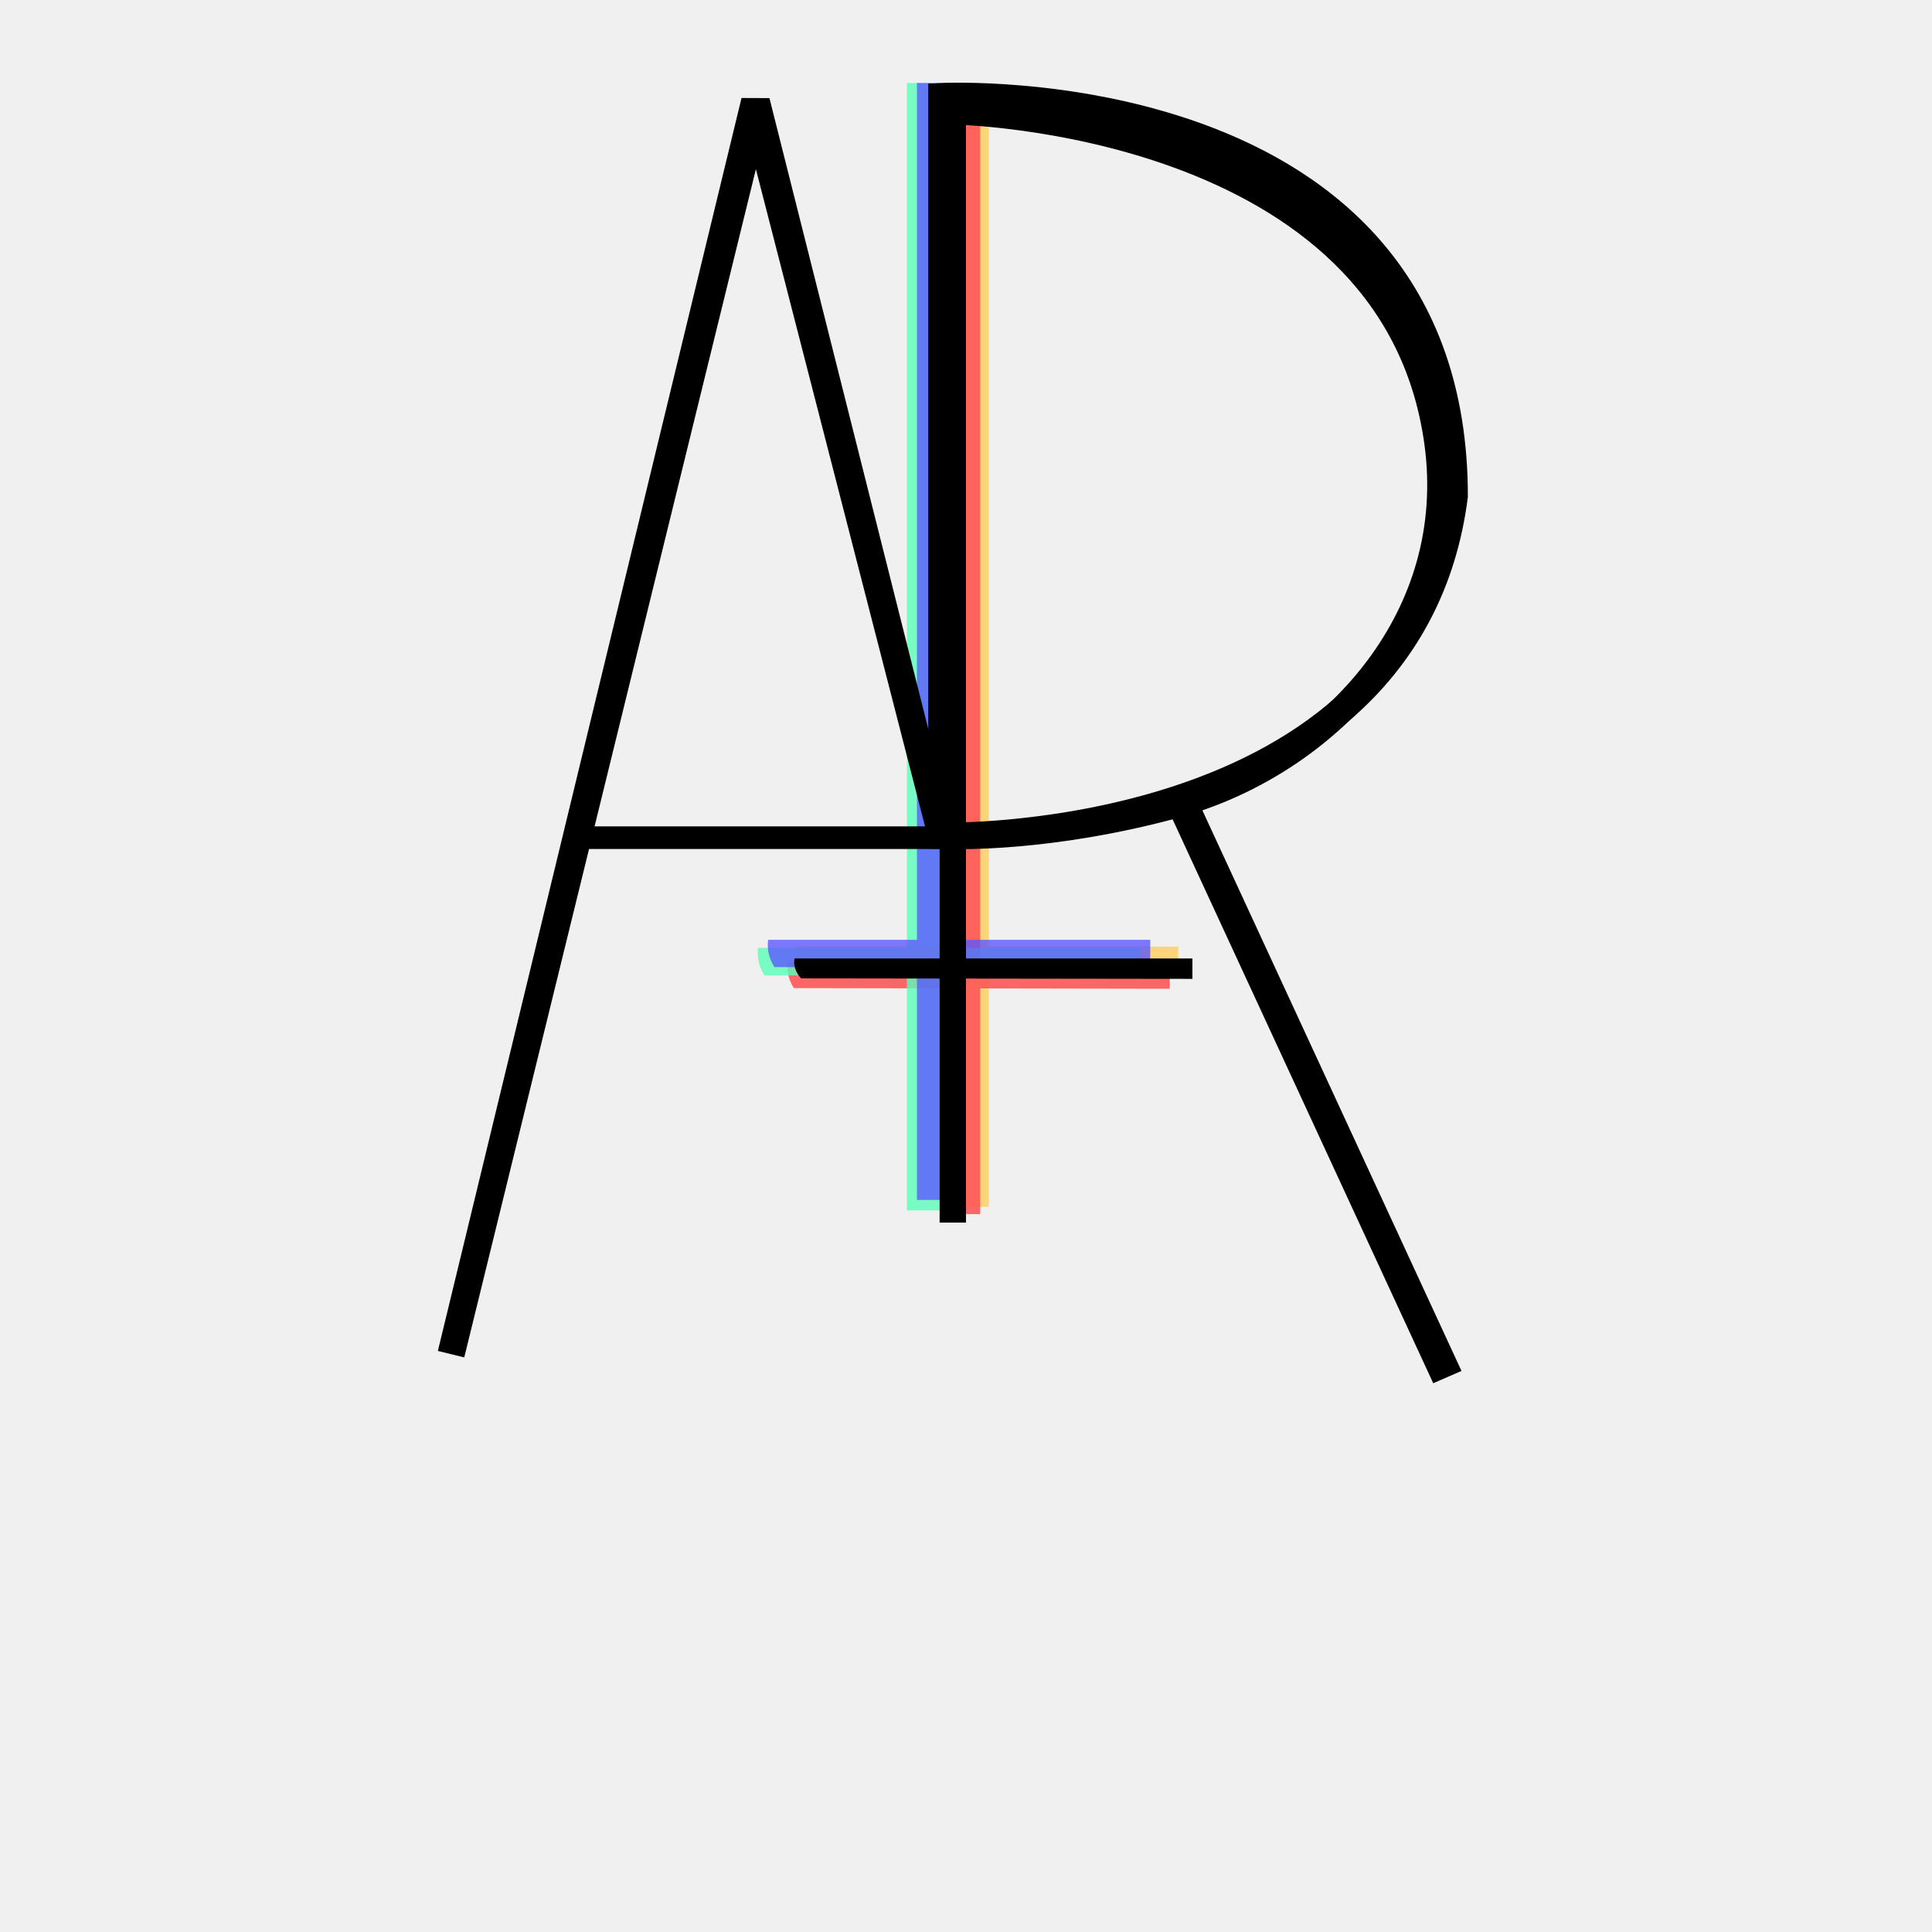
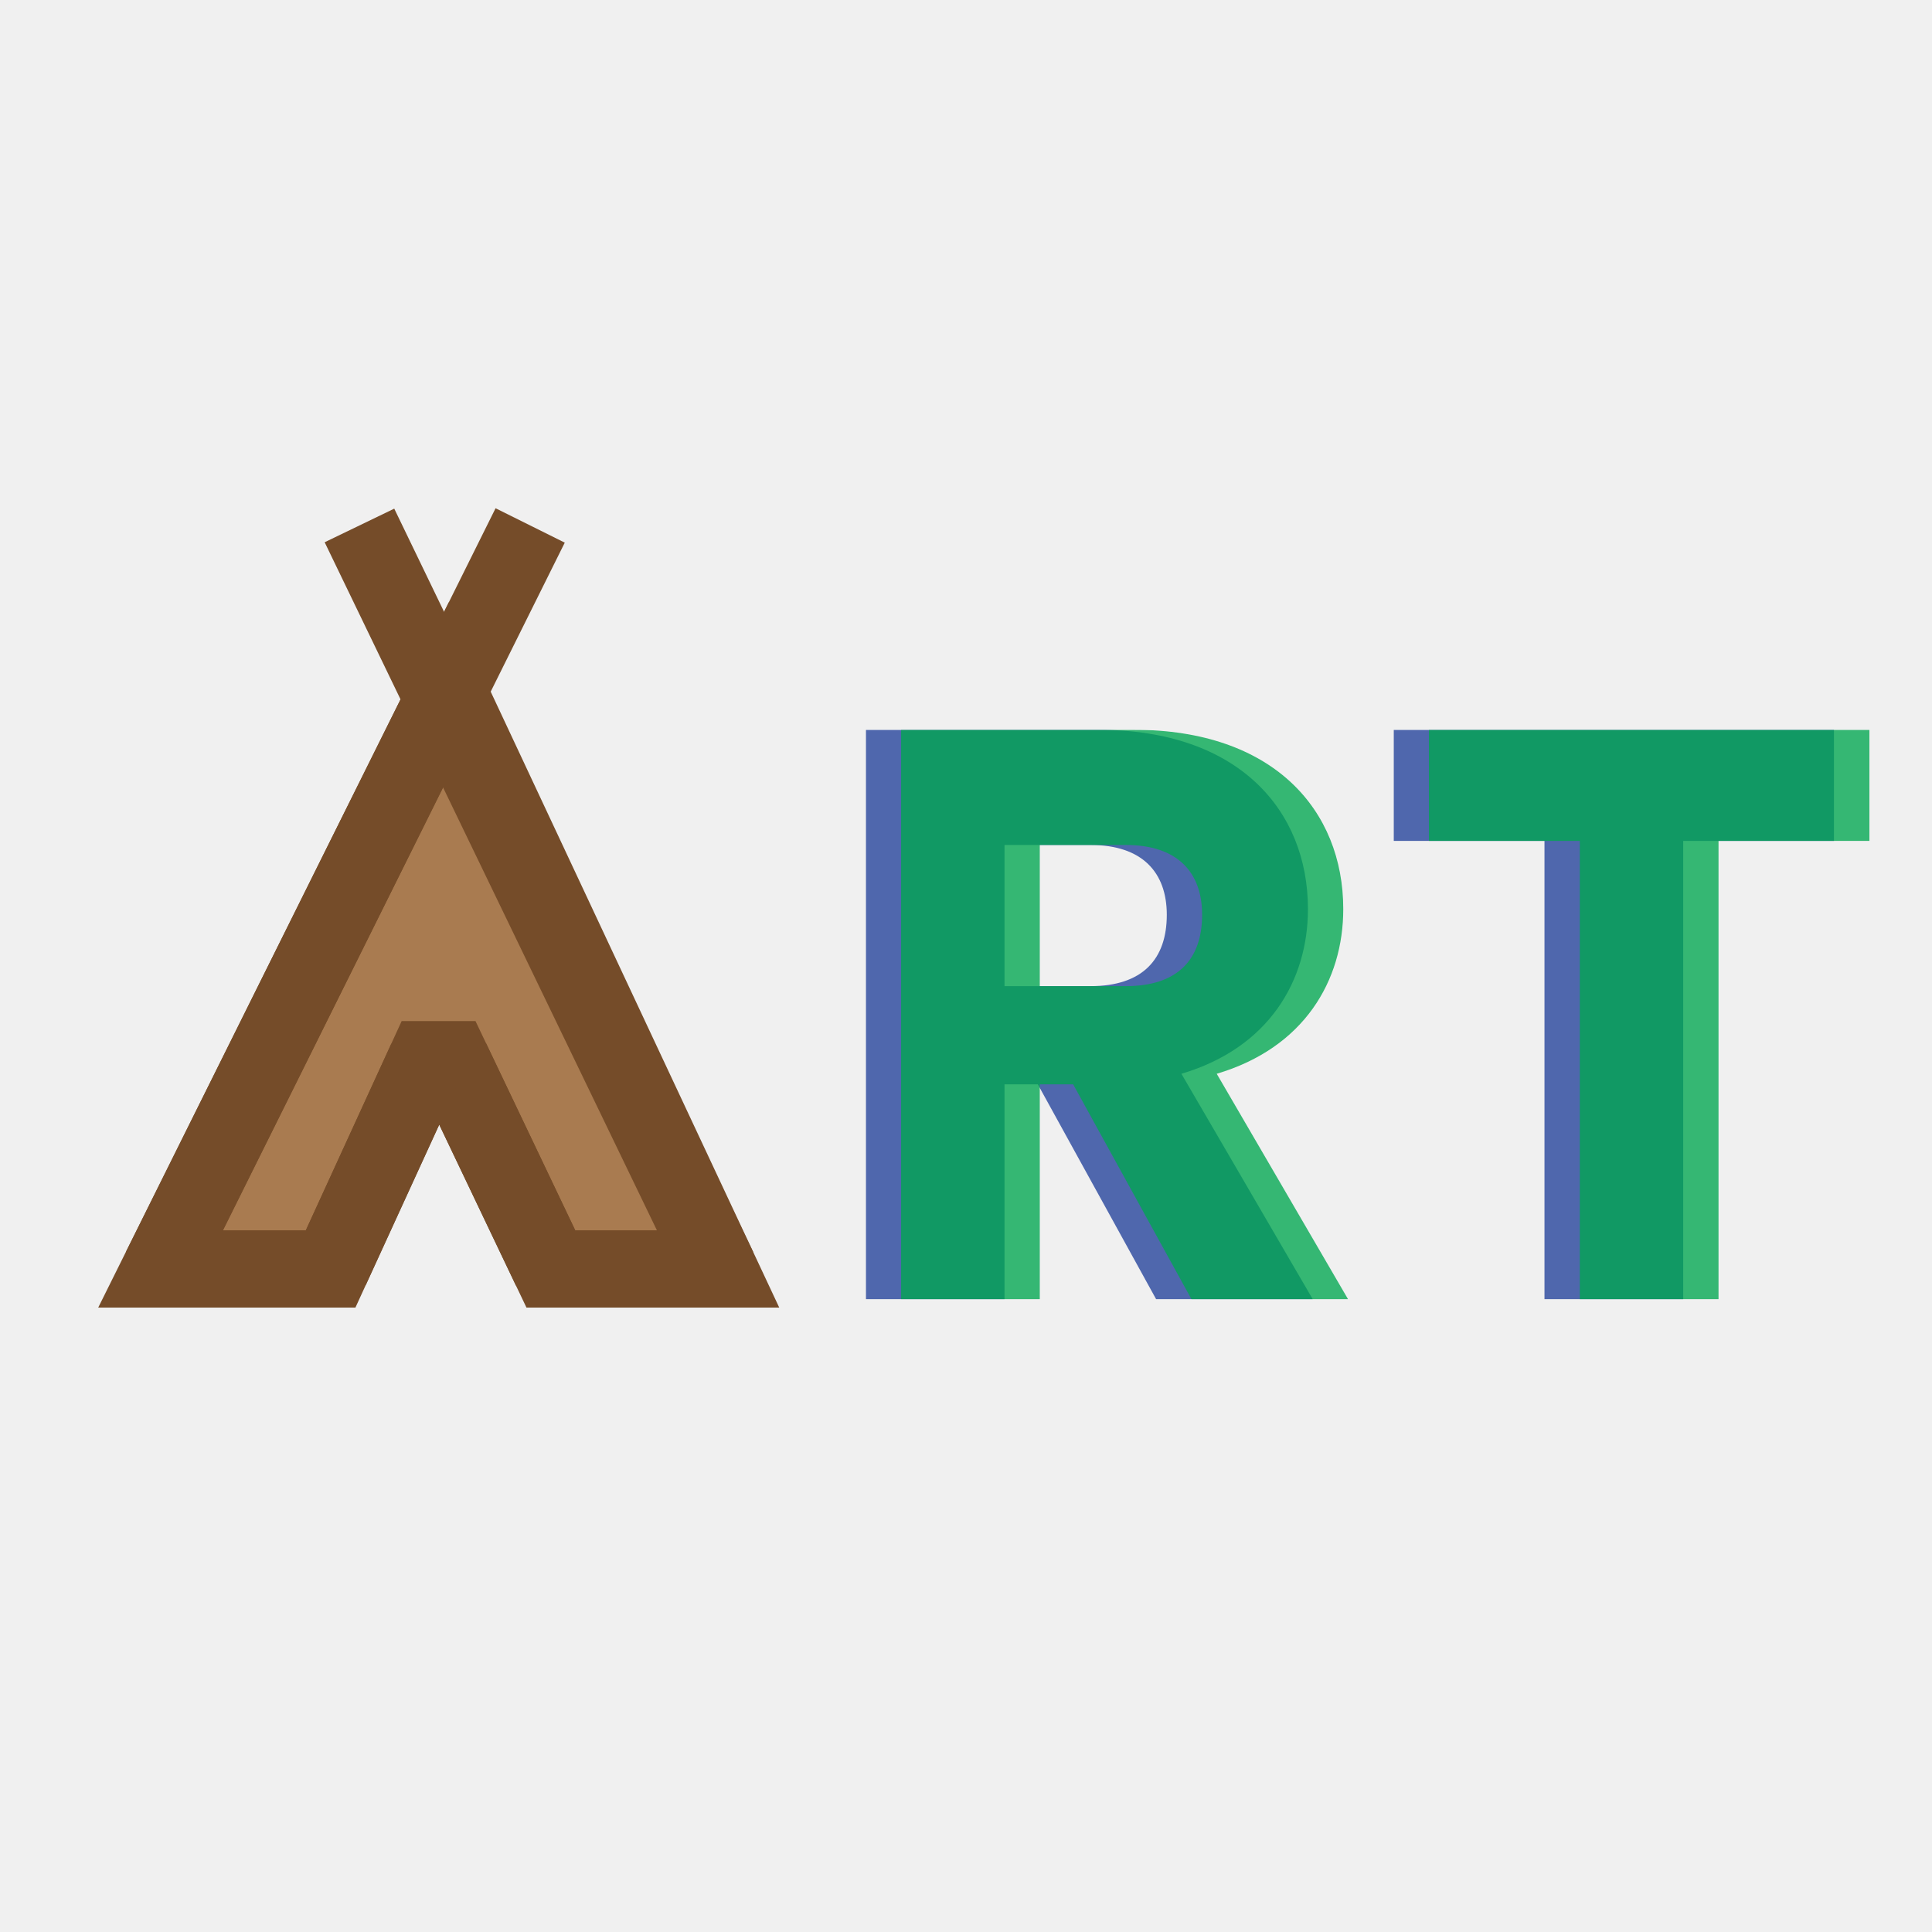
- <svg xmlns="http://www.w3.org/2000/svg" version="1.1" x="0px" y="0px" viewBox="0 0 512 512" style="enable-background:new 0 0 512 512;" xml:space="preserve">
-   <style type="text/css">
- 	.st0{display:none;}
- 	.st1{display:inline;fill:none;stroke:#000000;stroke-width:0.363;stroke-miterlimit:1;}
- 	.st2{display:inline;}
- 	.st3{fill:#FFFFFF;}
- 	.st4{opacity:0.79;fill:#FFCC5A;}
- 	.st5{opacity:0.89;fill:#FF5555;}
- 	.st6{opacity:0.79;fill:#5AFFB8;}
- 	.st7{opacity:0.79;fill:#5B57FF;}
- 	.st8{fill:none;}
- 	.st9{fill:none;stroke:#000000;stroke-width:7;stroke-miterlimit:10;}
- </style>
-   <g id="Layer_1" class="st0">
-     <path class="st1" d="M172,133L81,395h6l45-131h65l7,131h7c-2.67-43.67-5.33-87.33-8-131s-5.33-87.33-8-131   C187.33,133,179.67,133,172,133z" />
-     <polygon class="st1" points="174,138 134,256 197,256 191,138  " />
-     <polyline class="st1" points="202.51,256 203,133 209,133 211,395  " />
-     <path class="st1" d="M209,133l0.04,5c40.27,6.76,60.96,14,72.96,59c-1,32-11,50-72,59v8l84,131h9l-88-131   c45.25-8.39,73-18,73.94-66.32c0.01-0.68,0.05-0.91-0.03-1.35C281,152,256.12,140.88,211,133" />
-   </g>
-   <g id="Layer_2" class="st0">
-     <g class="st2">
-       <g>
-         <path class="st3" d="M436.6,533.6c-125.23,0-250.43,0-375.6,0c0-190.23,0-380.43,0-570.6c125.23,0,250.43,0,375.6,0     C436.6,153.23,436.6,343.43,436.6,533.6z M253.95,497.3c3.96,0.51,7.45-2.79,7.45-6.28c0-49.8,0-99.61,0.01-149.41     c0-1.54,0.13-3.09,0.22-4.89c12.2,0,24,0.02,35.8-0.01c3.49-0.01,4.59-1.55,3.66-5.46c-13.04,0-26.18,0-39.39,0     c0-42.74,0-85.07,0-127.66c2.18,0,4.08,0.16,5.96-0.03c8.53-0.87,17.19-0.26,25.58-2.75c3.87-1.15,7.99-1.43,11.98-2.18     c0.61-0.11,1.19-0.55,1.73-0.92c2.21-1.55,5.87-0.82,6.96,1.53c0.8,1.7,1.35,3.52,2,5.29c1.35,3.65,2.51,7.39,4.08,10.94     c2.68,6.02,5.72,11.89,8.43,17.9c2.17,4.82,4.06,9.76,6.1,14.63c1.39,3.32,2.84,6.61,4.22,9.93c1.36,3.27,2.6,6.6,4.03,9.84     c1.63,3.69,3.46,7.29,5.13,10.96c0.87,1.91,1.51,3.92,2.4,5.81c1.48,3.15,3.2,6.18,4.58,9.37c1.48,3.41,2.49,7.03,4.06,10.39     c2.7,5.81,5.84,11.42,8.46,17.26c1.98,4.41,3.46,9.05,5.1,13.62c0.89,2.47,3.19,2.05,4.44,1.41c1.17-0.6,2.09-2.61,2.2-4.07     c0.11-1.35-0.97-2.81-1.59-4.19c-1.76-3.91-3.56-7.81-5.33-11.71c-0.7-1.55-1.37-3.11-2.06-4.67c-1.42-3.18-2.9-6.33-4.25-9.54     c-0.85-2.02-1.41-4.17-2.28-6.19c-1.61-3.72-3.35-7.39-5.02-11.08c-1.06-2.33-2.05-4.7-3.14-7.02c-1.27-2.7-2.73-5.31-3.88-8.06     c-1.46-3.5-2.59-7.13-4.05-10.63c-1.65-3.96-3.5-7.83-5.26-11.74c-0.73-1.63-1.4-3.3-2.17-4.92c-1.6-3.38-3.39-6.69-4.83-10.14     c-1.33-3.19-2.09-6.63-3.48-9.79c-2.7-6.12-5.65-12.12-8.52-18.16c-1.67-3.51-3.39-7-5.22-10.75c1.07-0.25,2.17-0.31,3.1-0.74     c3.49-1.62,6.98-3.27,10.37-5.09c3.64-1.95,7.26-3.97,10.71-6.23c2.86-1.88,5.49-4.11,8.18-6.26c4.04-3.22,8.15-6.37,11.99-9.81     c2.81-2.51,5.43-5.29,7.78-8.23c2.26-2.82,4.11-5.98,6.06-9.04c1.4-2.2,2.71-4.45,3.99-6.72c1.03-1.83,2.13-3.66,2.89-5.61     c0.92-2.38,1.5-4.88,2.25-7.33c1.06-3.43,2.9-6.82,3.06-10.29c0.54-11.55,1.75-23.24-3.24-34.33c-1.53-3.41-2.51-7.07-3.96-10.52     c-0.7-1.65-1.87-3.11-2.93-4.58c-1.84-2.56-3.74-5.08-5.67-7.57c-2.58-3.34-4.92-6.92-7.87-9.89c-4.27-4.3-8.9-8.27-13.55-12.16     c-2.48-2.07-5.13-4.2-8.07-5.4c-5.21-2.13-9.38-6.05-15.12-7.43c-5.2-1.25-9.9-4.46-14.98-6.39c-4.18-1.58-8.56-2.72-12.92-3.73     c-5.85-1.36-11.77-2.46-17.67-3.59c-3.46-0.66-6.93-1.5-10.43-1.69c-5.25-0.29-10.52-0.07-15.87-0.07     c-0.05,0.47-0.12,0.85-0.13,1.23c-0.87,29.51,1.27,59.05-1.47,88.54c-0.78,8.33-0.25,16.79-0.27,25.19c-0.03,17-0.01,34-0.03,51     c0,1.19-0.23,2.38-0.35,3.57c-0.3,0.03-0.6,0.05-0.9,0.08c-0.77-2.3-1.6-4.57-2.28-6.89c-0.33-1.13-0.22-2.4-0.57-3.52     c-0.93-2.93-2.19-5.76-2.96-8.72c-0.93-3.58-1.49-7.25-2.22-10.89c-0.08-0.38-0.28-0.74-0.4-1.12c-1-3.17-2.07-6.32-2.95-9.52     c-0.83-3.05-1.37-6.19-2.18-9.25c-1.02-3.84-2.18-7.65-3.27-11.48c-0.14-0.48-0.14-1-0.29-1.47c-1.04-3.27-2.25-6.5-3.12-9.81     c-0.99-3.79-1.73-7.65-2.51-11.49c-0.43-2.13-0.56-4.34-1.08-6.44c-1-3.99-2.2-7.93-3.3-11.89c-0.11-0.38-0.03-0.82-0.17-1.18     c-1.03-2.74-2.24-5.41-3.12-8.2c-1.32-4.16-2.43-8.39-3.58-12.6c-1.22-4.45-2.4-8.91-3.57-13.38c-1.23-4.68-2.48-9.36-3.62-14.06     c-1.29-5.33-2.71-10.65-3.55-16.06c-0.37-2.39-0.86-4.18-3.21-5.25c-0.8,0.74-2.03,1.37-2.38,2.31     c-1.33,3.64-2.8,7.32-3.41,11.12c-0.77,4.78-2.19,9.3-3.62,13.89c-1.33,4.28-2.08,8.75-3,13.15c-0.78,3.71-1.45,7.44-2.17,11.15     c-0.06,0.29-0.12,0.59-0.21,0.87c-1.03,2.93-2.3,5.8-3.06,8.8c-0.93,3.73-1.44,7.57-2.13,11.36c-0.05,0.29-0.07,0.6-0.15,0.88     c-1.13,3.93-2.32,7.84-3.39,11.79c-0.81,3.01-1.42,6.07-2.21,9.08c-0.98,3.73-2.06,7.43-3.07,11.14     c-0.16,0.57-0.14,1.2-0.32,1.77c-1.05,3.35-2.31,6.65-3.15,10.06c-0.92,3.75-1.46,7.6-2.17,11.41c-0.05,0.29-0.2,0.56-0.29,0.85     c-1.06,3.56-2.2,7.09-3.13,10.68c-0.82,3.18-1.37,6.44-2.11,9.64c-0.55,2.37-1.13,4.74-1.86,7.05c-0.92,2.93-2.21,5.75-2.98,8.71     c-1.18,4.59-2.01,9.28-3.08,13.91c-1.15,5.02-2.49,10-3.58,15.03c-0.85,3.9-1.45,7.86-2.16,11.79c-0.07,0.39-0.09,0.8-0.21,1.18     c-1.03,3.3-2.2,6.55-3.08,9.89c-0.85,3.2-1.37,6.48-2.11,9.71c-0.56,2.44-1.18,4.87-1.88,7.28c-1.03,3.55-2.35,7.04-3.19,10.63     c-0.93,3.96-1.47,8.01-2.18,12.03c-0.03,0.19-0.1,0.38-0.15,0.57c-1.11,3.73-2.3,7.43-3.29,11.18c-0.84,3.19-1.34,6.47-2.14,9.67     c-0.97,3.84-2.12,7.63-3.17,11.45c-0.16,0.57-0.17,1.19-0.34,1.76c-1.06,3.66-2.18,7.3-3.2,10.97c-0.47,1.69-0.93,3.43-1.04,5.17     c-0.17,2.81-0.05,5.63-0.05,8.45c0.35,0.1,0.7,0.2,1.05,0.3c0.59-1.53,1.24-3.04,1.74-4.61c0.24-0.74,0.05-1.62,0.27-2.37     c1.06-3.58,2.37-7.09,3.27-10.7c0.89-3.55,1.41-7.2,2.09-10.8c0.06-0.29,0.11-0.59,0.2-0.87c1.04-3.28,2.2-6.52,3.1-9.83     c0.84-3.11,1.37-6.3,2.12-9.44c0.59-2.45,1.26-4.87,1.97-7.29c1.01-3.45,2.23-6.84,3.08-10.33c0.88-3.65,1.42-7.38,2.11-11.08     c0.04-0.19,0.13-0.37,0.19-0.56c1.1-3.62,2.29-7.22,3.26-10.88c0.84-3.19,1.24-6.51,2.15-9.68c1.46-5.09,3.27-10.09,4.77-15.17     c0.78-2.64,1.23-5.38,1.8-7.91c2.11,0.25,3.57,0.58,5.02,0.58c25.9,0.03,51.8,0.05,77.71,0c2.47,0,4.94-0.7,7.41-0.69     c4.28,0.02,5.53,1.26,5.31,5.36c-0.31,5.82-1.23,11.62-1.28,17.43c-0.28,33.7-0.38,67.4-0.53,101.1     c-0.02,4.84-0.01,4.85-4.81,4.85c-10.93,0.01-21.88-0.33-32.7,1.68c-0.38,0.07-0.76,0.18-1.18,0.27c-0.44,2.8,1.2,3.26,3.37,3.27     c10.7,0.05,21.4,0.11,32.1,0.17c4.41,0.02,5.04,0.67,5.04,4.99c-0.02,49.4-0.03,98.8-0.05,148.21     C253.95,492.39,253.95,494.77,253.95,497.3z" />
-         <path d="M253.95,497.3c0-2.53,0-4.91,0-7.29c0.02-49.4,0.03-98.8,0.05-148.21c0-4.31-0.64-4.96-5.04-4.99     c-10.7-0.06-21.4-0.13-32.1-0.17c-2.16-0.01-3.81-0.47-3.37-3.27c0.42-0.1,0.79-0.2,1.18-0.27c10.83-2.01,21.77-1.67,32.7-1.68     c4.8,0,4.79-0.01,4.81-4.85c0.15-33.7,0.25-67.4,0.53-101.1c0.05-5.81,0.97-11.62,1.28-17.43c0.22-4.1-1.04-5.34-5.31-5.36     c-2.47-0.01-4.94,0.69-7.41,0.69c-25.9,0.05-51.8,0.03-77.71,0c-1.46,0-2.91-0.33-5.02-0.58c-0.56,2.53-1.02,5.27-1.8,7.91     c-1.51,5.08-3.31,10.08-4.77,15.17c-0.91,3.17-1.31,6.49-2.15,9.68c-0.96,3.66-2.16,7.26-3.26,10.88     c-0.06,0.19-0.15,0.37-0.19,0.56c-0.69,3.69-1.23,7.43-2.11,11.08c-0.84,3.49-2.07,6.88-3.08,10.33     c-0.71,2.41-1.38,4.84-1.97,7.29c-0.75,3.14-1.27,6.33-2.12,9.44c-0.9,3.31-2.06,6.56-3.1,9.83c-0.09,0.28-0.15,0.58-0.2,0.87     c-0.68,3.6-1.2,7.25-2.09,10.8c-0.91,3.61-2.21,7.13-3.27,10.7c-0.22,0.75-0.03,1.63-0.27,2.37c-0.5,1.56-1.15,3.07-1.74,4.61     c-0.35-0.1-0.7-0.2-1.05-0.3c0-2.82-0.13-5.64,0.05-8.45c0.11-1.74,0.57-3.48,1.04-5.17c1.01-3.67,2.14-7.31,3.2-10.97     c0.16-0.57,0.18-1.18,0.34-1.76c1.05-3.82,2.2-7.61,3.17-11.45c0.81-3.2,1.31-6.48,2.14-9.67c0.98-3.76,2.18-7.46,3.29-11.18     c0.06-0.19,0.12-0.38,0.15-0.57c0.71-4.01,1.25-8.07,2.18-12.03c0.85-3.6,2.16-7.08,3.19-10.63c0.7-2.41,1.32-4.84,1.88-7.28     c0.74-3.23,1.26-6.51,2.11-9.71c0.88-3.33,2.05-6.59,3.08-9.89c0.12-0.38,0.14-0.79,0.21-1.18c0.71-3.93,1.31-7.89,2.16-11.79     c1.09-5.03,2.43-10.01,3.58-15.03c1.06-4.63,1.89-9.31,3.08-13.91c0.76-2.96,2.06-5.78,2.98-8.71c0.73-2.32,1.31-4.68,1.86-7.05     c0.74-3.2,1.29-6.46,2.11-9.64c0.93-3.59,2.08-7.12,3.13-10.68c0.09-0.29,0.23-0.56,0.29-0.85c0.71-3.81,1.25-7.65,2.17-11.41     c0.84-3.4,2.1-6.7,3.15-10.06c0.18-0.57,0.16-1.19,0.32-1.77c1.01-3.72,2.09-7.42,3.07-11.14c0.79-3.01,1.39-6.08,2.21-9.08     c1.07-3.95,2.26-7.86,3.39-11.79c0.08-0.28,0.09-0.59,0.15-0.88c0.69-3.79,1.2-7.63,2.13-11.36c0.75-3,2.02-5.87,3.06-8.8     c0.1-0.28,0.16-0.58,0.21-0.87c0.72-3.72,1.39-7.45,2.17-11.15c0.93-4.4,1.67-8.87,3-13.15c1.42-4.59,2.85-9.11,3.62-13.89     c0.61-3.79,2.08-7.47,3.41-11.12c0.35-0.95,1.58-1.57,2.38-2.31c2.35,1.07,2.84,2.86,3.21,5.25c0.85,5.41,2.27,10.73,3.55,16.06     c1.14,4.7,2.39,9.38,3.62,14.06c1.17,4.46,2.35,8.93,3.57,13.38c1.15,4.21,2.27,8.44,3.58,12.6c0.88,2.78,2.09,5.46,3.12,8.2     c0.14,0.36,0.06,0.8,0.17,1.18c1.1,3.96,2.3,7.9,3.3,11.89c0.53,2.11,0.65,4.31,1.08,6.44c0.77,3.84,1.51,7.7,2.51,11.49     c0.87,3.32,2.08,6.54,3.12,9.81c0.15,0.47,0.15,0.99,0.29,1.47c1.09,3.83,2.25,7.63,3.27,11.48c0.81,3.06,1.35,6.19,2.18,9.25     c0.87,3.2,1.95,6.35,2.95,9.52c0.12,0.38,0.32,0.73,0.4,1.12c0.74,3.63,1.29,7.31,2.22,10.89c0.77,2.96,2.04,5.79,2.96,8.72     c0.36,1.12,0.24,2.39,0.57,3.52c0.68,2.32,1.51,4.6,2.28,6.89c0.3-0.03,0.6-0.05,0.9-0.08c0.12-1.19,0.35-2.38,0.35-3.57     c0.03-17,0.01-34,0.03-51c0.01-8.4-0.51-16.86,0.27-25.19c2.74-29.49,0.6-59.04,1.47-88.54c0.01-0.38,0.08-0.76,0.13-1.23     c5.36,0,10.63-0.21,15.87,0.07c3.5,0.19,6.97,1.02,10.43,1.69c5.9,1.13,11.82,2.23,17.67,3.59c4.36,1.02,8.74,2.15,12.92,3.73     c5.08,1.92,9.78,5.13,14.98,6.39c5.74,1.38,9.91,5.31,15.12,7.43c2.94,1.2,5.59,3.33,8.07,5.4c4.66,3.89,9.29,7.86,13.55,12.16     c2.95,2.97,5.29,6.55,7.87,9.89c1.93,2.5,3.82,5.02,5.67,7.57c1.06,1.47,2.23,2.93,2.93,4.58c1.46,3.45,2.43,7.11,3.96,10.52     c4.98,11.09,3.77,22.78,3.24,34.33c-0.16,3.47-2.01,6.86-3.06,10.29c-0.75,2.44-1.33,4.95-2.25,7.33     c-0.76,1.95-1.86,3.78-2.89,5.61c-1.28,2.27-2.59,4.53-3.99,6.72c-1.95,3.06-3.8,6.22-6.06,9.04c-2.35,2.94-4.97,5.72-7.78,8.23     c-3.85,3.44-7.96,6.58-11.99,9.81c-2.68,2.14-5.31,4.38-8.18,6.26c-3.45,2.26-7.07,4.28-10.71,6.23     c-3.39,1.82-6.88,3.47-10.37,5.09c-0.93,0.43-2.03,0.5-3.1,0.74c1.82,3.75,3.55,7.24,5.22,10.75c2.87,6.04,5.83,12.04,8.52,18.16     c1.39,3.16,2.15,6.6,3.48,9.79c1.44,3.45,3.23,6.75,4.83,10.14c0.77,1.62,1.44,3.28,2.17,4.92c1.76,3.91,3.61,7.79,5.26,11.74     c1.46,3.5,2.59,7.13,4.05,10.63c1.15,2.75,2.61,5.36,3.88,8.06c1.09,2.32,2.08,4.68,3.14,7.02c1.67,3.7,3.42,7.36,5.02,11.08     c0.87,2.02,1.43,4.16,2.28,6.19c1.35,3.21,2.83,6.36,4.25,9.54c0.69,1.55,1.36,3.12,2.06,4.67c1.77,3.91,3.57,7.8,5.33,11.71     c0.62,1.38,1.69,2.84,1.59,4.19c-0.11,1.46-1.03,3.47-2.2,4.07c-1.25,0.64-3.55,1.07-4.44-1.41c-1.64-4.56-3.12-9.2-5.1-13.62     c-2.62-5.84-5.76-11.45-8.46-17.26c-1.56-3.37-2.58-6.98-4.06-10.39c-1.38-3.18-3.1-6.22-4.58-9.37c-0.89-1.9-1.53-3.91-2.4-5.81     c-1.67-3.67-3.5-7.27-5.13-10.96c-1.43-3.24-2.67-6.57-4.03-9.84c-1.38-3.32-2.84-6.61-4.22-9.93c-2.04-4.88-3.93-9.82-6.1-14.63     c-2.71-6.01-5.75-11.88-8.43-17.9c-1.58-3.55-2.73-7.29-4.08-10.94c-0.65-1.77-1.21-3.59-2-5.29c-1.1-2.35-4.75-3.07-6.96-1.53     c-0.53,0.37-1.11,0.8-1.73,0.92c-3.99,0.75-8.11,1.03-11.98,2.18c-8.39,2.49-17.05,1.89-25.58,2.75     c-1.87,0.19-3.78,0.03-5.96,0.03c0,42.59,0,84.92,0,127.66c13.21,0,26.36,0,39.39,0c0.94,3.91-0.16,5.45-3.66,5.46     c-11.8,0.03-23.6,0.01-35.8,0.01c-0.08,1.8-0.22,3.34-0.22,4.89c-0.01,49.8-0.01,99.61-0.01,149.41     C261.4,494.51,257.91,497.81,253.95,497.3z M261.58,17.97c0.2,0.37,0.4,0.73,0.6,1.1c0.27,1.51,0.81,3.03,0.75,4.52     c-0.34,7.92-1.19,15.82-1.22,23.74c-0.19,48.99-0.22,97.97-0.29,146.96c0,0.88,0.09,1.75,0.14,2.74     c10.89,0.77,21.51-0.13,32.04-2.16c1.96-0.38,3.87-1.1,5.77-1.75c3.03-1.04,6.01-2.22,9.06-3.22c2.43-0.8,5.01-1.21,7.38-2.15     c4-1.57,7.89-3.43,11.83-5.15c1.85-0.81,3.87-1.33,5.56-2.38c5.26-3.28,10.47-6.65,15.58-10.17c3.43-2.36,6.78-4.87,9.92-7.6     c4.48-3.89,8.43-8.29,11.56-13.4c1.74-2.85,3.95-5.43,5.48-8.38c1.67-3.21,2.53-6.84,4.21-10.04c2.45-4.66,3.51-9.53,3.45-14.74     c-0.03-2.6-0.06-5.21,0.15-7.79c0.12-1.43,1.24-2.91,1.02-4.22c-0.82-4.77-1.84-9.53-3.1-14.2c-1.11-4.13-2.28-8.31-4.08-12.16     c-1.83-3.94-4.22-7.67-6.8-11.18c-2.87-3.91-6-7.7-9.42-11.13c-4.2-4.23-8.61-8.31-13.33-11.94c-4.58-3.53-9.59-6.52-14.55-9.53     c-2.54-1.54-5.32-2.71-8.07-3.86c-3.82-1.59-7.69-3.11-11.6-4.45c-2.6-0.89-5.32-1.42-7.98-2.12c-4.45-1.16-8.89-2.34-13.34-3.48     c-0.57-0.15-1.2-0.06-1.79-0.16c-6.05-1.02-12.09-2.14-18.16-3.06c-1.96-0.3-4.02-0.28-5.98-0.04     C264.74,16.76,263.17,17.48,261.58,17.97z M205.08,19.86c-0.61,0.4-1.99,0.79-2.23,1.54c-0.91,2.85-1.45,5.81-2.14,8.73     c-0.67,2.85-1.23,5.73-2.02,8.54c-0.94,3.31-2.36,6.49-3.05,9.84c-0.8,3.87-1.03,7.85-1.53,11.78c-0.07,0.58-0.23,1.17-0.41,1.73     c-1.02,3.23-2.24,6.41-3.04,9.69c-0.89,3.66-1.27,7.44-2.12,11.11c-1.05,4.52-2.35,8.99-3.54,13.48     c-0.13,0.47-0.28,0.94-0.43,1.41c-0.95,2.93-2.07,5.81-2.8,8.79c-0.89,3.68-1.46,7.43-2.16,11.16c-0.04,0.2-0.05,0.4-0.11,0.59     c-1.08,3.41-2.36,6.77-3.2,10.24c-0.93,3.84-1.47,7.77-2.18,11.66c-0.04,0.19-0.13,0.38-0.19,0.57     c-1.04,3.38-2.2,6.73-3.09,10.15c-0.84,3.2-1.35,6.49-2.1,9.72c-0.55,2.36-1.21,4.69-1.9,7.01c-1,3.36-2.29,6.66-3.07,10.07     c-0.93,4.06-1.46,8.2-2.18,12.31c-0.05,0.29-0.17,0.57-0.26,0.85c-0.61,1.92-1.22,3.85-1.91,6.05c30.91,0,60.95,0,91.39,0     c-0.83-4.28-1.45-8.27-2.4-12.18c-0.83-3.39-2.16-6.66-3.03-10.04c-0.89-3.48-1.46-7.05-2.24-10.57     c-0.57-2.56-1.17-5.13-1.91-7.64c-0.97-3.32-2.26-6.56-3.11-9.9c-0.88-3.45-1.42-6.99-2.11-10.49c-0.06-0.29-0.17-0.57-0.27-0.84     c-1-2.75-2.21-5.44-2.95-8.26c-0.96-3.64-1.56-7.38-2.28-11.08c-0.43-2.22-0.66-4.5-1.25-6.68c-0.93-3.44-2.23-6.79-3.13-10.24     c-0.88-3.38-1.4-6.85-2.18-10.25c-0.51-2.24-1.2-4.43-1.84-6.64c-1.1-3.83-2.25-7.64-3.31-11.49c-0.78-2.87-1.42-5.77-2.16-8.65     c-0.52-2.04-1.06-4.08-1.67-6.1c-1.04-3.46-2.3-6.87-3.18-10.37c-0.92-3.6-1.33-7.33-2.28-10.92     C208.27,29.85,206.73,25.26,205.08,19.86z" />
-         <path class="st3" d="M261.58,17.97c1.59-0.49,3.16-1.21,4.79-1.4c1.97-0.23,4.03-0.25,5.98,0.04c6.07,0.92,12.11,2.03,18.16,3.06     c0.59,0.1,1.22,0.01,1.79,0.16c4.45,1.14,8.89,2.32,13.34,3.48c2.66,0.7,5.39,1.22,7.98,2.12c3.92,1.34,7.78,2.86,11.6,4.45     c2.75,1.15,5.53,2.32,8.07,3.86c4.96,3.01,9.97,6,14.55,9.53c4.71,3.63,9.12,7.72,13.33,11.94c3.42,3.44,6.55,7.22,9.42,11.13     c2.57,3.51,4.96,7.25,6.8,11.18c1.79,3.85,2.97,8.03,4.08,12.16c1.26,4.68,2.29,9.43,3.1,14.2c0.22,1.31-0.9,2.79-1.02,4.22     c-0.21,2.59-0.19,5.19-0.15,7.79c0.06,5.2-1,10.07-3.45,14.74c-1.68,3.2-2.54,6.83-4.21,10.04c-1.53,2.95-3.74,5.53-5.48,8.38     c-3.13,5.11-7.07,9.51-11.56,13.4c-3.14,2.73-6.49,5.24-9.92,7.6c-5.11,3.52-10.32,6.89-15.58,10.17     c-1.69,1.05-3.71,1.57-5.56,2.38c-3.94,1.72-7.83,3.58-11.83,5.15c-2.37,0.93-4.95,1.35-7.38,2.15c-3.04,1-6.03,2.18-9.06,3.22     c-1.9,0.65-3.81,1.37-5.77,1.75c-10.53,2.04-21.15,2.93-32.04,2.16c-0.05-0.99-0.14-1.86-0.14-2.74     c0.07-48.99,0.1-97.97,0.29-146.96c0.03-7.91,0.88-15.82,1.22-23.74c0.06-1.49-0.48-3.02-0.75-4.52     C261.98,18.7,261.78,18.34,261.58,17.97z" />
-         <path class="st3" d="M205.08,19.86c1.65,5.41,3.19,9.99,4.42,14.66c0.95,3.59,1.36,7.32,2.28,10.92     c0.89,3.5,2.14,6.91,3.18,10.37c0.61,2.02,1.14,4.05,1.67,6.1c0.74,2.88,1.38,5.78,2.16,8.65c1.05,3.84,2.21,7.66,3.31,11.49     c0.63,2.21,1.32,4.41,1.84,6.64c0.78,3.41,1.3,6.88,2.18,10.25c0.9,3.45,2.19,6.8,3.13,10.24c0.59,2.18,0.81,4.46,1.25,6.68     c0.72,3.7,1.32,7.44,2.28,11.08c0.74,2.82,1.95,5.51,2.95,8.26c0.1,0.28,0.21,0.56,0.27,0.84c0.7,3.5,1.23,7.04,2.11,10.49     c0.86,3.35,2.14,6.58,3.11,9.9c0.74,2.52,1.34,5.08,1.91,7.64c0.78,3.52,1.35,7.08,2.24,10.57c0.87,3.38,2.2,6.65,3.03,10.04     c0.95,3.91,1.57,7.89,2.4,12.18c-30.44,0-60.48,0-91.39,0c0.7-2.2,1.3-4.13,1.91-6.05c0.09-0.28,0.21-0.56,0.26-0.85     c0.71-4.11,1.24-8.25,2.18-12.31c0.79-3.41,2.07-6.71,3.07-10.07c0.69-2.32,1.35-4.65,1.9-7.01c0.75-3.23,1.26-6.52,2.1-9.72     c0.89-3.42,2.05-6.77,3.09-10.15c0.06-0.19,0.15-0.37,0.19-0.57c0.71-3.89,1.25-7.82,2.18-11.66c0.84-3.47,2.12-6.83,3.2-10.24     c0.06-0.19,0.07-0.39,0.11-0.59c0.71-3.72,1.27-7.48,2.16-11.16c0.73-2.98,1.85-5.87,2.8-8.79c0.15-0.47,0.3-0.93,0.43-1.41     c1.19-4.49,2.49-8.96,3.54-13.48c0.85-3.67,1.22-7.45,2.12-11.11c0.8-3.28,2.02-6.46,3.04-9.69c0.18-0.56,0.34-1.14,0.41-1.73     c0.5-3.93,0.73-7.92,1.53-11.78c0.69-3.35,2.12-6.54,3.05-9.84c0.8-2.81,1.36-5.69,2.02-8.54c0.68-2.92,1.22-5.88,2.14-8.73     C203.09,20.64,204.47,20.26,205.08,19.86z" />
+ <svg xmlns="http://www.w3.org/2000/svg" viewBox="0 0 66.667 66.667" height="66.667" width="66.667" xml:space="preserve" id="svg2" version="1.1">
+   <defs id="defs6">
+     <clipPath id="clipPath26" clipPathUnits="userSpaceOnUse">
+       <path id="path24" d="M 0,50 H 50 V 0 H 0 Z" />
+     </clipPath>
+     <clipPath id="clipPath34" clipPathUnits="userSpaceOnUse">
+       <path id="path32" d="M 22.407,31.113 H 33.976 V 16.373 H 22.407 Z" />
+     </clipPath>
+     <clipPath id="clipPath50" clipPathUnits="userSpaceOnUse">
+       <path id="path48" d="M 36.067,31.113 H 47.468 V 16.373 H 36.067 Z" />
+     </clipPath>
+     <clipPath id="clipPath82" clipPathUnits="userSpaceOnUse">
+       <path id="path80" d="M 0,50 H 50 V 0 H 0 Z" />
+     </clipPath>
+     <clipPath id="clipPath90" clipPathUnits="userSpaceOnUse">
+       <path id="path88" d="M 23.32,31.113 H 34.889 V 16.373 H 23.32 Z" />
+     </clipPath>
+     <clipPath id="clipPath106" clipPathUnits="userSpaceOnUse">
+       <path id="path104" d="M 36.98,31.113 H 48.382 V 16.373 H 36.98 Z" />
+     </clipPath>
+   </defs>
+   <g transform="matrix(1.333333,0,0,-1.333333,0,66.66667)" id="g10">
+     <g transform="translate(18.5938,17.1602)" id="g12">
+       <path id="path14" style="fill:#a97b50;fill-opacity:1;fill-rule:nonzero;stroke:none" d="M 0,0 H -4.338 L -6.919,5.414 H -7.557 L -10.037,0 h -4.401 l 7.433,14.953 z" />
+     </g>
+     <g transform="translate(18.5938,17.1602)" id="g16">
+       <path id="path18" style="fill:none;stroke:#754c29;stroke-width:2;stroke-linecap:butt;stroke-linejoin:miter;stroke-miterlimit:4;stroke-dasharray:none;stroke-opacity:1" d="M 0,0 H -4.338 L -6.919,5.414 H -7.557 L -10.037,0 h -4.401 l 7.433,14.953 z" />
+     </g>
+     <g id="g20">
+       <g clip-path="url(#clipPath26)" id="g22">
+         <g id="g28">
+           <g id="g30" />
+           <g id="g42">
+             <g style="opacity:0.78" id="g40" clip-path="url(#clipPath34)">
+               <g id="g38" transform="translate(28.2227,28.1318)">
+                 <path id="path36" style="fill:#21409a;fill-opacity:1;fill-rule:nonzero;stroke:none" d="M 0,0 H -2.226 V -3.653 H 0 c 1.344,0 1.974,0.693 1.974,1.847 C 1.974,-0.714 1.344,0 0,0 m 0.21,2.981 c 3.611,0 5.417,-2.078 5.417,-4.64 0,-1.847 -1.008,-3.59 -3.275,-4.262 l 3.401,-5.838 H 1.7 l -3.064,5.565 h -0.862 v -5.565 h -3.59 v 14.74 z" />
+               </g>
+             </g>
+           </g>
+         </g>
+         <g id="g44">
+           <g id="g46" />
+           <g id="g58">
+             <g style="opacity:0.78" id="g56" clip-path="url(#clipPath50)">
+               <g id="g54" transform="translate(36.0664,31.1133)">
+                 <path id="path52" style="fill:#21409a;fill-opacity:1;fill-rule:nonzero;stroke:none" d="M 0,0 H 11.401 V -2.876 H 7.495 V -14.74 h -3.59 v 11.864 l -3.905,0 z" />
+               </g>
+             </g>
+           </g>
+         </g>
+       </g>
+     </g>
+     <g transform="translate(9.3027,36.4014)" id="g60">
+       <path id="path62" style="fill:none;stroke:#754c29;stroke-width:2;stroke-linecap:butt;stroke-linejoin:miter;stroke-miterlimit:4;stroke-dasharray:none;stroke-opacity:1" d="M 0,0 9.291,-19.241" />
+     </g>
+     <g transform="translate(13.7207,36.4014)" id="g64">
+       <path id="path66" style="fill:none;stroke:#754c29;stroke-width:2;stroke-linecap:butt;stroke-linejoin:miter;stroke-miterlimit:4;stroke-dasharray:none;stroke-opacity:1" d="M 0,0 -9.564,-19.241" />
+     </g>
+     <g transform="translate(11.6743,22.5742)" id="g68">
+       <path id="path70" style="fill:none;stroke:#754c29;stroke-width:2;stroke-linecap:butt;stroke-linejoin:miter;stroke-miterlimit:4;stroke-dasharray:none;stroke-opacity:1" d="M 0,0 2.581,-5.414" />
+     </g>
+     <g transform="translate(11.0371,22.5742)" id="g72">
+       <path id="path74" style="fill:none;stroke:#754c29;stroke-width:2;stroke-linecap:butt;stroke-linejoin:miter;stroke-miterlimit:4;stroke-dasharray:none;stroke-opacity:1" d="M 0,0 -2.48,-5.414" />
+     </g>
+     <g id="g76">
+       <g clip-path="url(#clipPath82)" id="g78">
+         <g id="g84">
+           <g id="g86" />
+           <g id="g98">
+             <g style="opacity:0.78" id="g96" clip-path="url(#clipPath90)">
+               <g id="g94" transform="translate(29.1367,28.1318)">
+                 <path id="path92" style="fill:#00a650;fill-opacity:1;fill-rule:nonzero;stroke:none" d="M 0,0 H -2.227 V -3.653 H 0 c 1.344,0 1.974,0.693 1.974,1.847 C 1.974,-0.714 1.344,0 0,0 m 0.21,2.981 c 3.611,0 5.417,-2.078 5.417,-4.64 0,-1.847 -1.008,-3.59 -3.275,-4.262 l 3.401,-5.838 H 1.7 l -3.064,5.565 h -0.863 v -5.565 h -3.589 v 14.74 z" />
+               </g>
+             </g>
+           </g>
+         </g>
+         <g id="g100">
+           <g id="g102" />
+           <g id="g114">
+             <g style="opacity:0.78" id="g112" clip-path="url(#clipPath106)">
+               <g id="g110" transform="translate(36.9805,31.1133)">
+                 <path id="path108" style="fill:#00a650;fill-opacity:1;fill-rule:nonzero;stroke:none" d="M 0,0 H 11.401 V -2.876 H 7.495 V -14.74 h -3.59 v 11.864 l -3.905,0 z" />
+               </g>
+             </g>
+           </g>
+         </g>
      </g>
    </g>
  </g>
-   <g id="Layer_3">
-     <path class="st4" d="M312.26,250.87h-47.86h-2.37V30.81h-11.61v220.06h-39.45c-0.32,2.51,0.28,5.12,1.68,7.23l37.77,0.06v61.64   h11.61v-61.62l50.22,0.09V250.87z" />
-     <path class="st5" d="M310,254.63h-47.86h-2.37v-3V31h-10.24v223.63h-40.82c-0.32,2.51,0.28,5.12,1.68,7.23l39.61,0.07v59.82h9.77   v-59.81l50.22,0.09V254.63z" />
-     <path class="st6" d="M302.18,251.19h-47.86h-2.37V22h-11.61v229.19h-39.45c-0.32,2.53,0.28,5.17,1.68,7.3l37.77,0.06v62.22h11.61   v-62.2l50.22,0.09V251.19z" />
-     <path class="st7" d="M304.83,249.06h-47.86h-2.37V22H243v227.06h-39.45c-0.32,2.51,0.28,5.12,1.68,7.23l37.77,0.06V318h11.61   v-61.62l50.22,0.09V249.06z" />
-     <rect x="249.01" y="91" width="6.99" height="233" />
-     <path d="M212.3,259.28c-1.45-1.54-2.08-3.45-1.74-5.28h55.62H316v5.41L212.3,259.28z" />
-     <g>
-       <polygon class="st8" points="157.57,219 245.14,219 200.32,44.83   " />
-       <path class="st9" d="M316.7,211.71c37.25-12.41,70.51-48.27,64.27-94.29C369.28,31.23,252.5,29.5,252.5,29.5v192    c0,0,26,1,60.41-8.58C314.5,212.5,316.7,211.71,316.7,211.71z" />
-       <path d="M317.7,212.71c-1.27,0.42-6.25,2.6-7.52,3.19l69.64,150.67l7.49-3.26L317.7,212.71z" />
-       <path d="M252,220.64l0.97,0.23L203.91,26l-7.4-0.03l-80.47,332.04l6.99,1.72L156.1,225H252l-2.45-2.15L252,223V220.64z     M157.57,219l42.75-174.17L245.14,219H157.57z" />
-       <path class="st9" d="M249.5,25.5v196c0,0,124,3,136-90C385.5,18.5,249.5,25.5,249.5,25.5z" />
-     </g>
-     <path d="M249,25" />
-   </g>
</svg>
